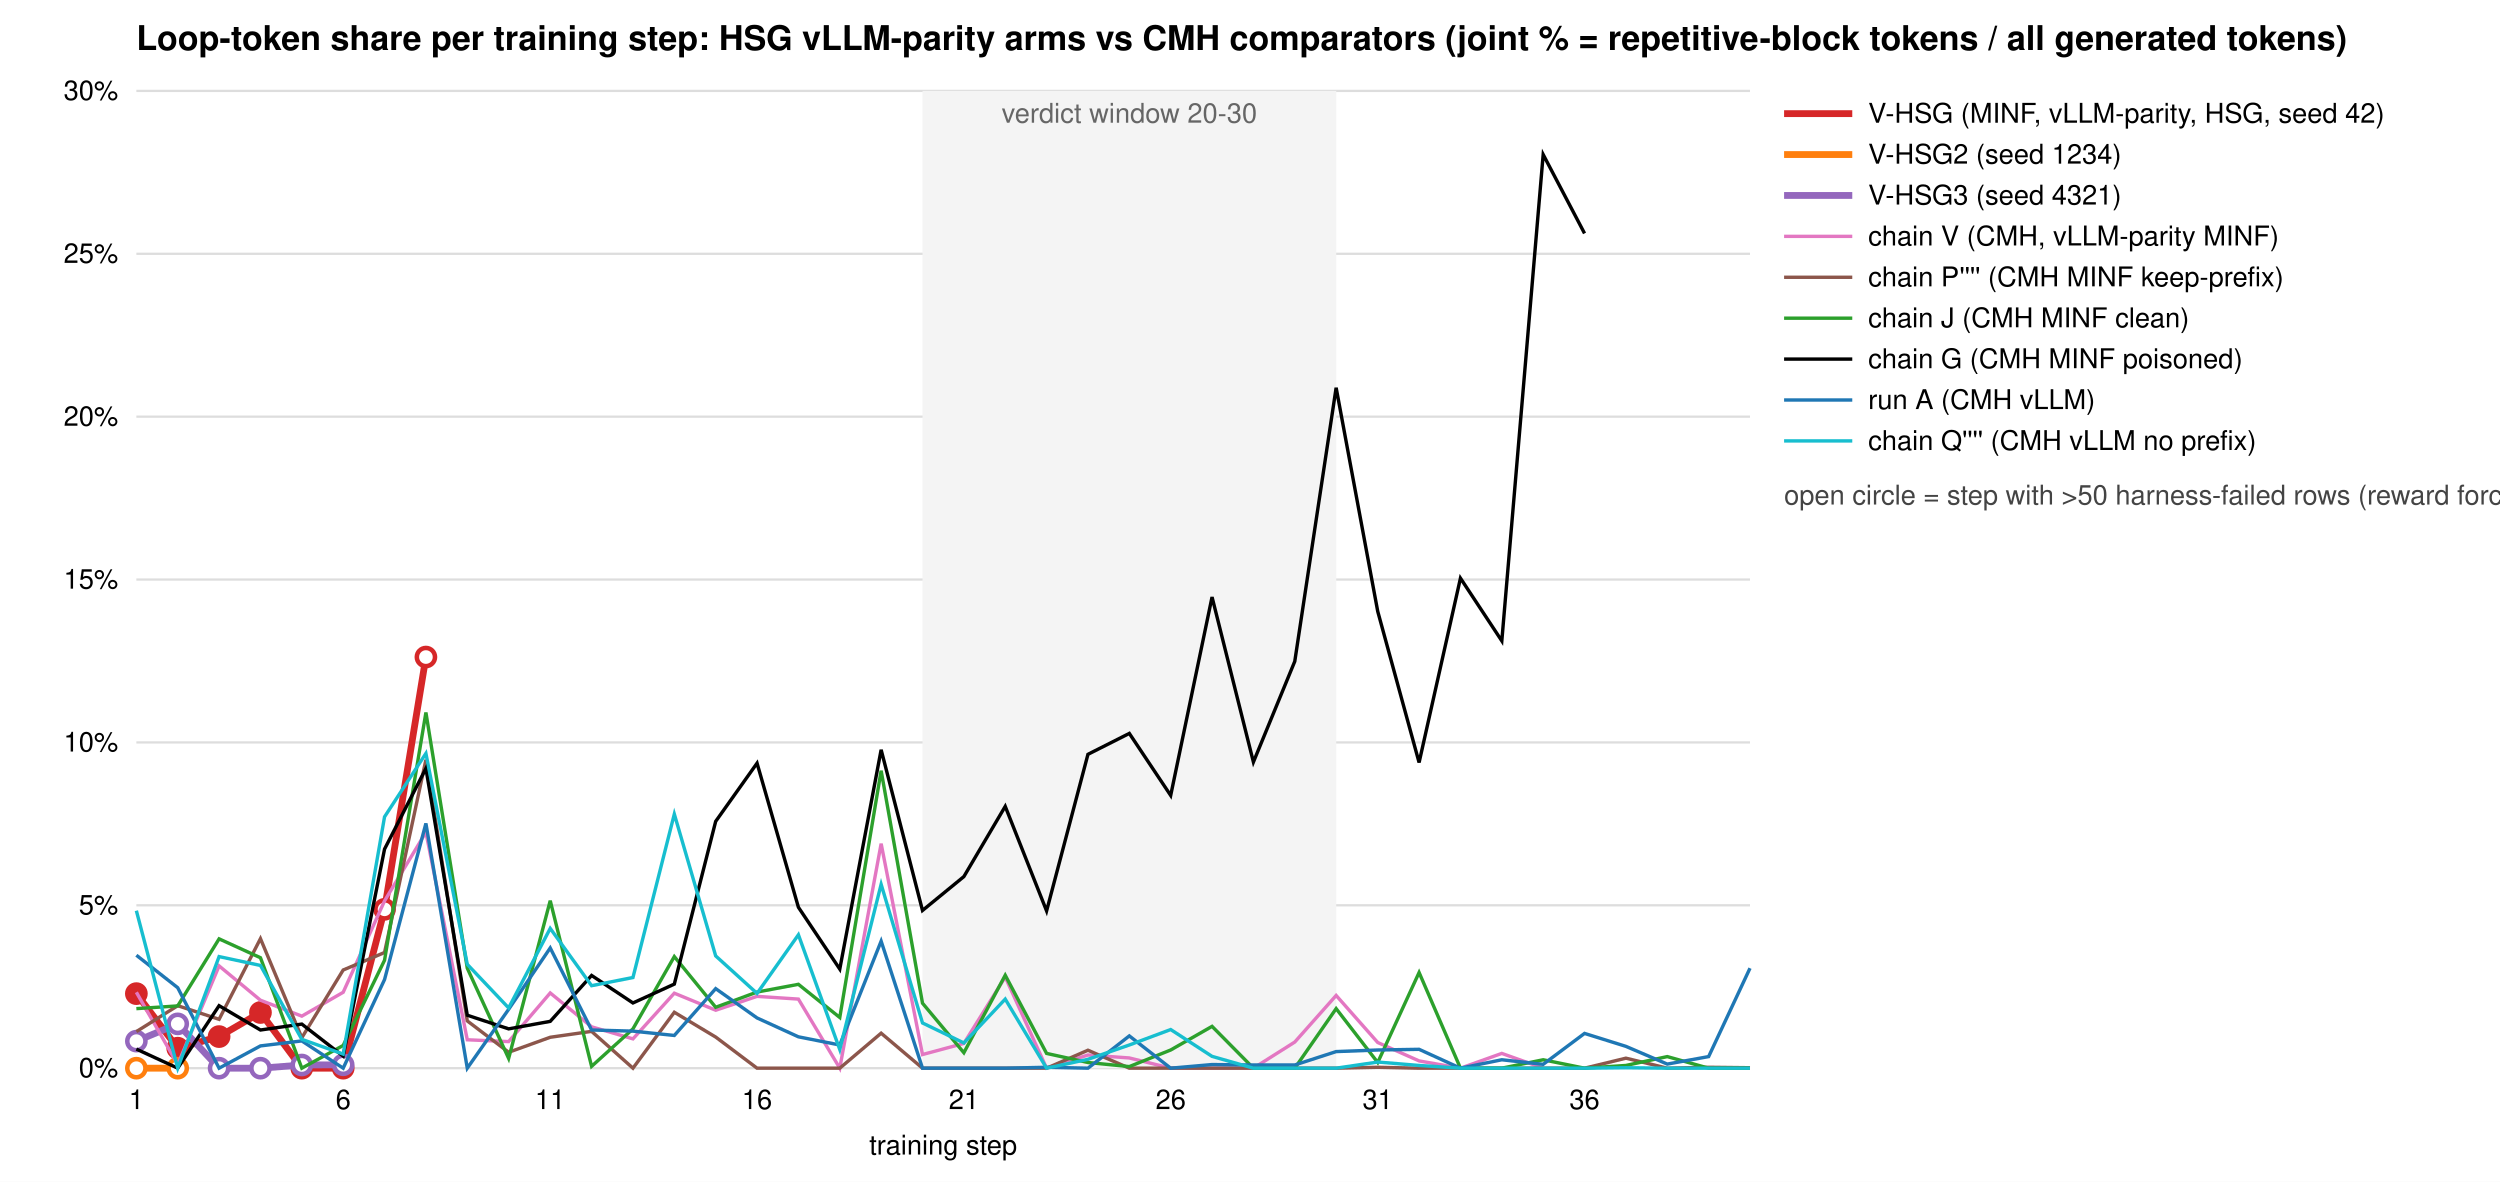
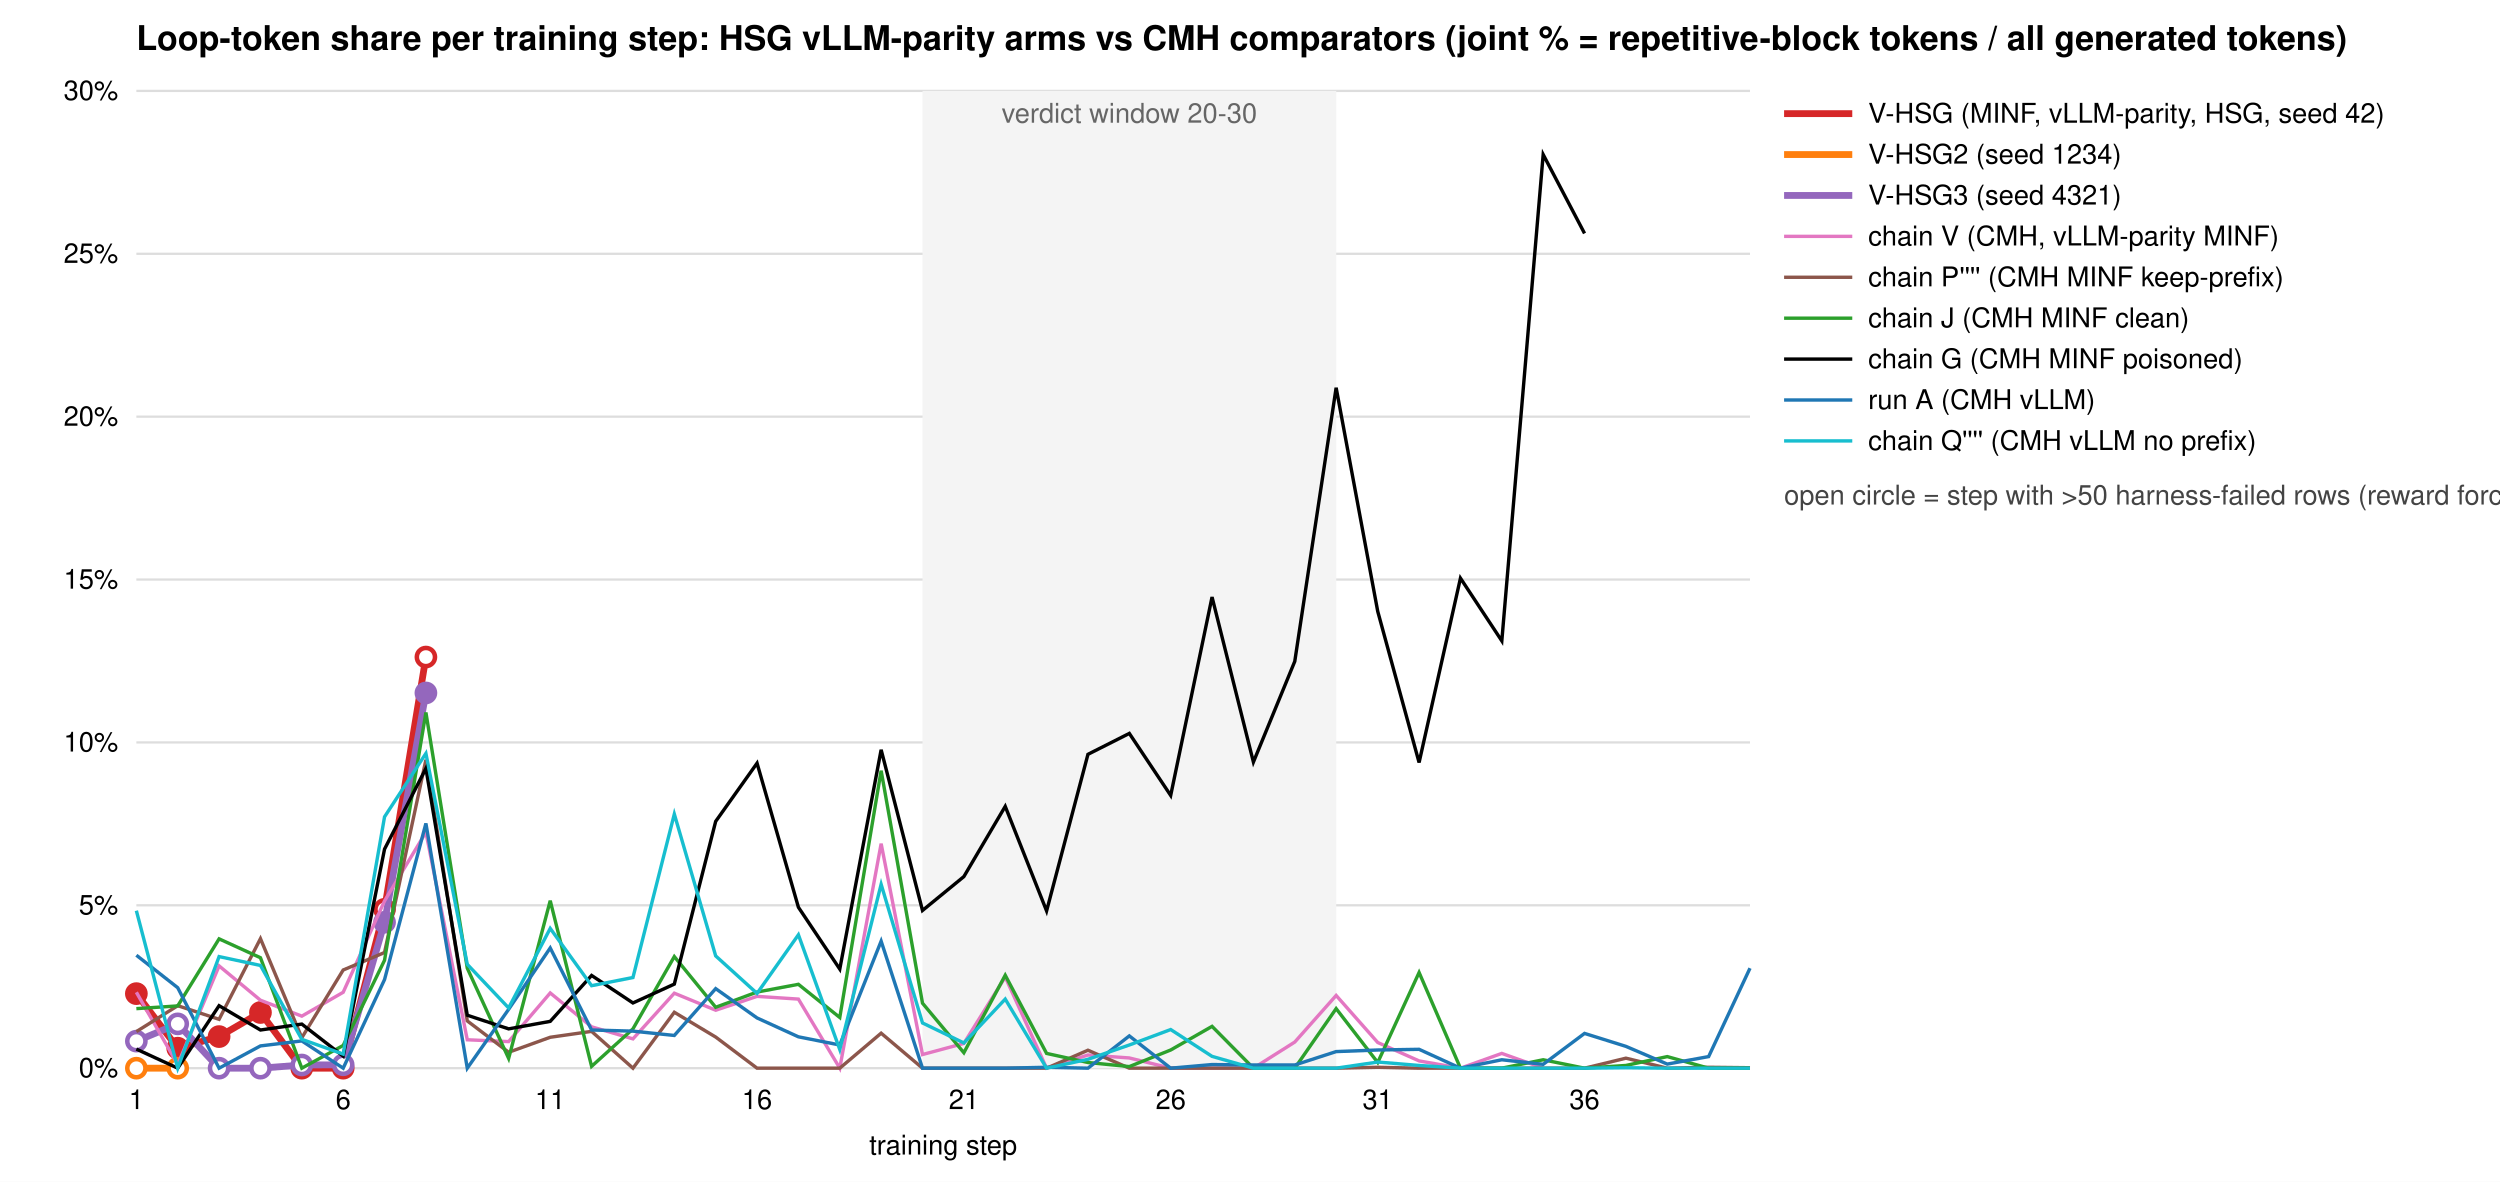
<svg xmlns="http://www.w3.org/2000/svg" width="1100" height="520" font-family="Helvetica,Arial" font-size="12">
  <rect width="1100" height="520" fill="white" />
  <text x="60" y="22" font-size="15" font-weight="bold">Loop-token share per training step: HSG vLLM-parity arms vs CMH comparators (joint % = repetitive-block tokens / all generated tokens)</text>
  <line x1="60" y1="470.0" x2="770" y2="470.0" stroke="#ddd" />
  <text x="52" y="474.0" text-anchor="end">0%</text>
  <line x1="60" y1="398.333" x2="770" y2="398.333" stroke="#ddd" />
  <text x="52" y="402.333" text-anchor="end">5%</text>
  <line x1="60" y1="326.667" x2="770" y2="326.667" stroke="#ddd" />
  <text x="52" y="330.667" text-anchor="end">10%</text>
  <line x1="60" y1="255.0" x2="770" y2="255.0" stroke="#ddd" />
  <text x="52" y="259.0" text-anchor="end">15%</text>
  <line x1="60" y1="183.333" x2="770" y2="183.333" stroke="#ddd" />
  <text x="52" y="187.333" text-anchor="end">20%</text>
  <line x1="60" y1="111.667" x2="770" y2="111.667" stroke="#ddd" />
  <text x="52" y="115.667" text-anchor="end">25%</text>
  <line x1="60" y1="40.0" x2="770" y2="40.0" stroke="#ddd" />
  <text x="52" y="44.0" text-anchor="end">30%</text>
  <text x="60.0" y="488" text-anchor="middle">1</text>
  <text x="151.026" y="488" text-anchor="middle">6</text>
  <text x="242.051" y="488" text-anchor="middle">11</text>
  <text x="333.077" y="488" text-anchor="middle">16</text>
  <text x="424.103" y="488" text-anchor="middle">21</text>
  <text x="515.128" y="488" text-anchor="middle">26</text>
  <text x="606.154" y="488" text-anchor="middle">31</text>
  <text x="697.179" y="488" text-anchor="middle">36</text>
  <text x="415.0" y="508" text-anchor="middle">training step</text>
  <rect x="405.897" y="40" width="182.051" height="430" fill="#f4f4f4" />
  <text x="496.923" y="54" text-anchor="middle" fill="#666">verdict window 20-30</text>
  <polyline fill="none" stroke="#d62728" stroke-width="3" points="60.0,437.2 78.2,461.2 96.4,456.1 114.6,445.5 132.8,470.0 151.0,470.0 169.2,400.1 187.4,289.1" />
  <circle cx="60.0" cy="437.2" r="4" fill="#d62728" stroke="#d62728" stroke-width="2" />
  <circle cx="78.2" cy="461.2" r="4" fill="#d62728" stroke="#d62728" stroke-width="2" />
  <circle cx="96.4" cy="456.1" r="4" fill="#d62728" stroke="#d62728" stroke-width="2" />
  <circle cx="114.6" cy="445.5" r="4" fill="#d62728" stroke="#d62728" stroke-width="2" />
  <circle cx="132.8" cy="470.0" r="4" fill="white" stroke="#d62728" stroke-width="2" />
  <circle cx="151.0" cy="470.0" r="4" fill="white" stroke="#d62728" stroke-width="2" />
  <circle cx="169.2" cy="400.1" r="4" fill="white" stroke="#d62728" stroke-width="2" />
  <circle cx="187.4" cy="289.1" r="4" fill="white" stroke="#d62728" stroke-width="2" />
  <line x1="785" y1="50" x2="815" y2="50" stroke="#d62728" stroke-width="3" />
  <text x="822" y="54">V-HSG (MINF, vLLM-parity, HSG, seed 42)</text>
  <polyline fill="none" stroke="#ff7f0e" stroke-width="3" points="60.0,470.0 78.2,470.0" />
  <circle cx="60.0" cy="470.0" r="4" fill="white" stroke="#ff7f0e" stroke-width="2" />
  <circle cx="78.2" cy="470.0" r="4" fill="white" stroke="#ff7f0e" stroke-width="2" />
  <line x1="785" y1="68" x2="815" y2="68" stroke="#ff7f0e" stroke-width="3" />
  <text x="822" y="72">V-HSG2 (seed 1234)</text>
-   <polyline fill="none" stroke="#9467bd" stroke-width="3" points="60.0,458.1 78.2,450.5 96.4,470.0 114.6,470.0 132.8,468.6 151.0,468.5" />
+   <polyline fill="none" stroke="#9467bd" stroke-width="3" points="60.0,458.1 78.2,450.5 96.4,470.0 114.6,470.0 132.8,468.6 151.0,468.5 169.2,405.8 187.4,304.9" />
  <circle cx="60.0" cy="458.1" r="4" fill="white" stroke="#9467bd" stroke-width="2" />
  <circle cx="78.2" cy="450.5" r="4" fill="white" stroke="#9467bd" stroke-width="2" />
  <circle cx="96.4" cy="470.0" r="4" fill="white" stroke="#9467bd" stroke-width="2" />
  <circle cx="114.6" cy="470.0" r="4" fill="white" stroke="#9467bd" stroke-width="2" />
  <circle cx="132.8" cy="468.6" r="4" fill="white" stroke="#9467bd" stroke-width="2" />
  <circle cx="151.0" cy="468.5" r="4" fill="white" stroke="#9467bd" stroke-width="2" />
+   <circle cx="169.2" cy="405.8" r="4" fill="#9467bd" stroke="#9467bd" stroke-width="2" />
+   <circle cx="187.4" cy="304.9" r="4" fill="#9467bd" stroke="#9467bd" stroke-width="2" />
  <line x1="785" y1="86" x2="815" y2="86" stroke="#9467bd" stroke-width="3" />
  <text x="822" y="90">V-HSG3 (seed 4321)</text>
  <polyline fill="none" stroke="#e377c2" stroke-width="1.5" points="60.0,436.6 78.2,468.4 96.4,425.0 114.6,440.1 132.8,447.1 151.0,436.6 169.2,396.4 187.4,366.2 205.6,457.5 223.8,458.3 242.1,436.9 260.3,451.8 278.5,457.1 296.7,437.0 314.9,444.5 333.1,438.4 351.3,439.6 369.5,470.0 387.7,371.2 405.9,464.0 424.1,459.1 442.3,429.9 460.5,470.0 478.7,464.2 496.9,465.5 515.1,470.0 533.3,470.0 551.5,470.0 569.7,458.5 587.9,438.0 606.2,458.7 624.4,466.8 642.6,470.0 660.8,463.5 679.0,470.0" />
  <line x1="785" y1="104" x2="815" y2="104" stroke="#e377c2" stroke-width="1.5" />
  <text x="822" y="108">chain V (CMH, vLLM-parity MINF)</text>
  <polyline fill="none" stroke="#8c564b" stroke-width="1.5" points="60.0,453.9 78.2,442.5 96.4,448.5 114.6,413.0 132.8,456.6 151.0,426.8 169.2,419.1 187.4,334.3 205.6,449.2 223.8,463.0 242.1,456.4 260.3,453.8 278.5,470.0 296.7,445.4 314.9,456.3 333.1,470.0 351.3,470.0 369.5,470.0 387.7,454.6 405.9,470.0 424.1,470.0 442.3,470.0 460.5,470.0 478.7,462.1 496.9,470.0 515.1,470.0 533.3,470.0 551.5,470.0 569.7,470.0 587.9,470.0 606.2,469.6 624.4,470.0 642.6,470.0 660.8,470.0 679.0,470.0 697.2,470.0 715.4,465.6 733.6,470.0 751.8,469.6 770.0,469.8" />
  <line x1="785" y1="122" x2="815" y2="122" stroke="#8c564b" stroke-width="1.5" />
  <text x="822" y="126">chain P'''' (CMH MINF keep-prefix)</text>
  <polyline fill="none" stroke="#2ca02c" stroke-width="1.5" points="60.0,443.8 78.2,442.6 96.4,413.1 114.6,421.4 132.8,470.0 151.0,460.0 169.2,422.5 187.4,313.5 205.6,426.0 223.8,465.7 242.1,396.3 260.3,469.2 278.5,452.7 296.7,420.9 314.9,443.2 333.1,436.5 351.3,433.1 369.5,447.7 387.7,339.1 405.9,441.4 424.1,463.2 442.3,429.1 460.5,463.5 478.7,467.5 496.9,469.3 515.1,462.0 533.3,451.6 551.5,470.0 569.7,470.0 587.9,443.8 606.2,467.5 624.4,427.9 642.6,470.0 660.8,470.0 679.0,466.3 697.2,470.0 715.4,468.8 733.6,464.9 751.8,470.0 770.0,470.0" />
  <line x1="785" y1="140" x2="815" y2="140" stroke="#2ca02c" stroke-width="1.5" />
  <text x="822" y="144">chain J (CMH MINF clean)</text>
  <polyline fill="none" stroke="#000000" stroke-width="1.5" points="60.0,461.6 78.2,470.0 96.4,442.5 114.6,453.2 132.8,450.6 151.0,464.7 169.2,373.6 187.4,338.1 205.6,446.7 223.8,452.7 242.1,449.4 260.3,429.2 278.5,441.3 296.7,433.0 314.9,361.4 333.1,335.8 351.3,399.2 369.5,426.4 387.7,329.9 405.9,400.6 424.1,385.7 442.3,354.8 460.5,400.8 478.7,331.9 496.9,322.7 515.1,350.0 533.3,262.7 551.5,335.3 569.7,291.0 587.9,170.6 606.2,269.0 624.4,335.5 642.6,254.4 660.8,282.0 679.0,68.0 697.2,102.7" />
  <line x1="785" y1="158" x2="815" y2="158" stroke="#000000" stroke-width="1.5" />
  <text x="822" y="162">chain G (CMH MINF poisoned)</text>
  <polyline fill="none" stroke="#1f77b4" stroke-width="1.5" points="60.0,420.3 78.2,434.6 96.4,470.0 114.6,460.2 132.8,458.0 151.0,470.0 169.2,431.0 187.4,362.3 205.6,470.0 223.8,444.1 242.1,417.1 260.3,453.2 278.5,453.7 296.7,455.6 314.9,435.0 333.1,447.9 351.3,456.2 369.5,459.8 387.7,414.1 405.9,470.0 424.1,470.0 442.3,470.0 460.5,469.6 478.7,470.0 496.9,455.8 515.1,470.0 533.3,468.4 551.5,468.6 569.7,468.6 587.9,462.7 606.2,462.0 624.4,461.7 642.6,470.0 660.8,466.3 679.0,468.3 697.2,454.7 715.4,460.4 733.6,468.2 751.8,464.9 770.0,426.0" />
  <line x1="785" y1="176" x2="815" y2="176" stroke="#1f77b4" stroke-width="1.5" />
  <text x="822" y="180">run A (CMH vLLM)</text>
  <polyline fill="none" stroke="#17becf" stroke-width="1.5" points="60.0,400.7 78.2,470.0 96.4,420.9 114.6,424.8 132.8,457.3 151.0,463.8 169.2,359.4 187.4,331.5 205.6,424.3 223.8,443.5 242.1,408.5 260.3,433.7 278.5,430.1 296.7,358.2 314.9,420.6 333.1,437.1 351.3,411.3 369.5,461.8 387.7,389.1 405.9,450.1 424.1,458.9 442.3,439.6 460.5,470.0 478.7,466.1 496.9,459.8 515.1,453.0 533.3,464.8 551.5,470.0 569.7,470.0 587.9,470.0 606.2,467.3 624.4,468.8 642.6,470.0 660.8,470.0 679.0,470.0 697.2,470.0 715.4,469.8 733.6,470.0 751.8,470.0 770.0,470.0" />
  <line x1="785" y1="194" x2="815" y2="194" stroke="#17becf" stroke-width="1.5" />
  <text x="822" y="198">chain Q'''' (CMH vLLM no prefix)</text>
  <text x="785" y="222" fill="#444">open circle = step with &gt;50 harness-failed rows (reward forced 0)</text>
</svg>
